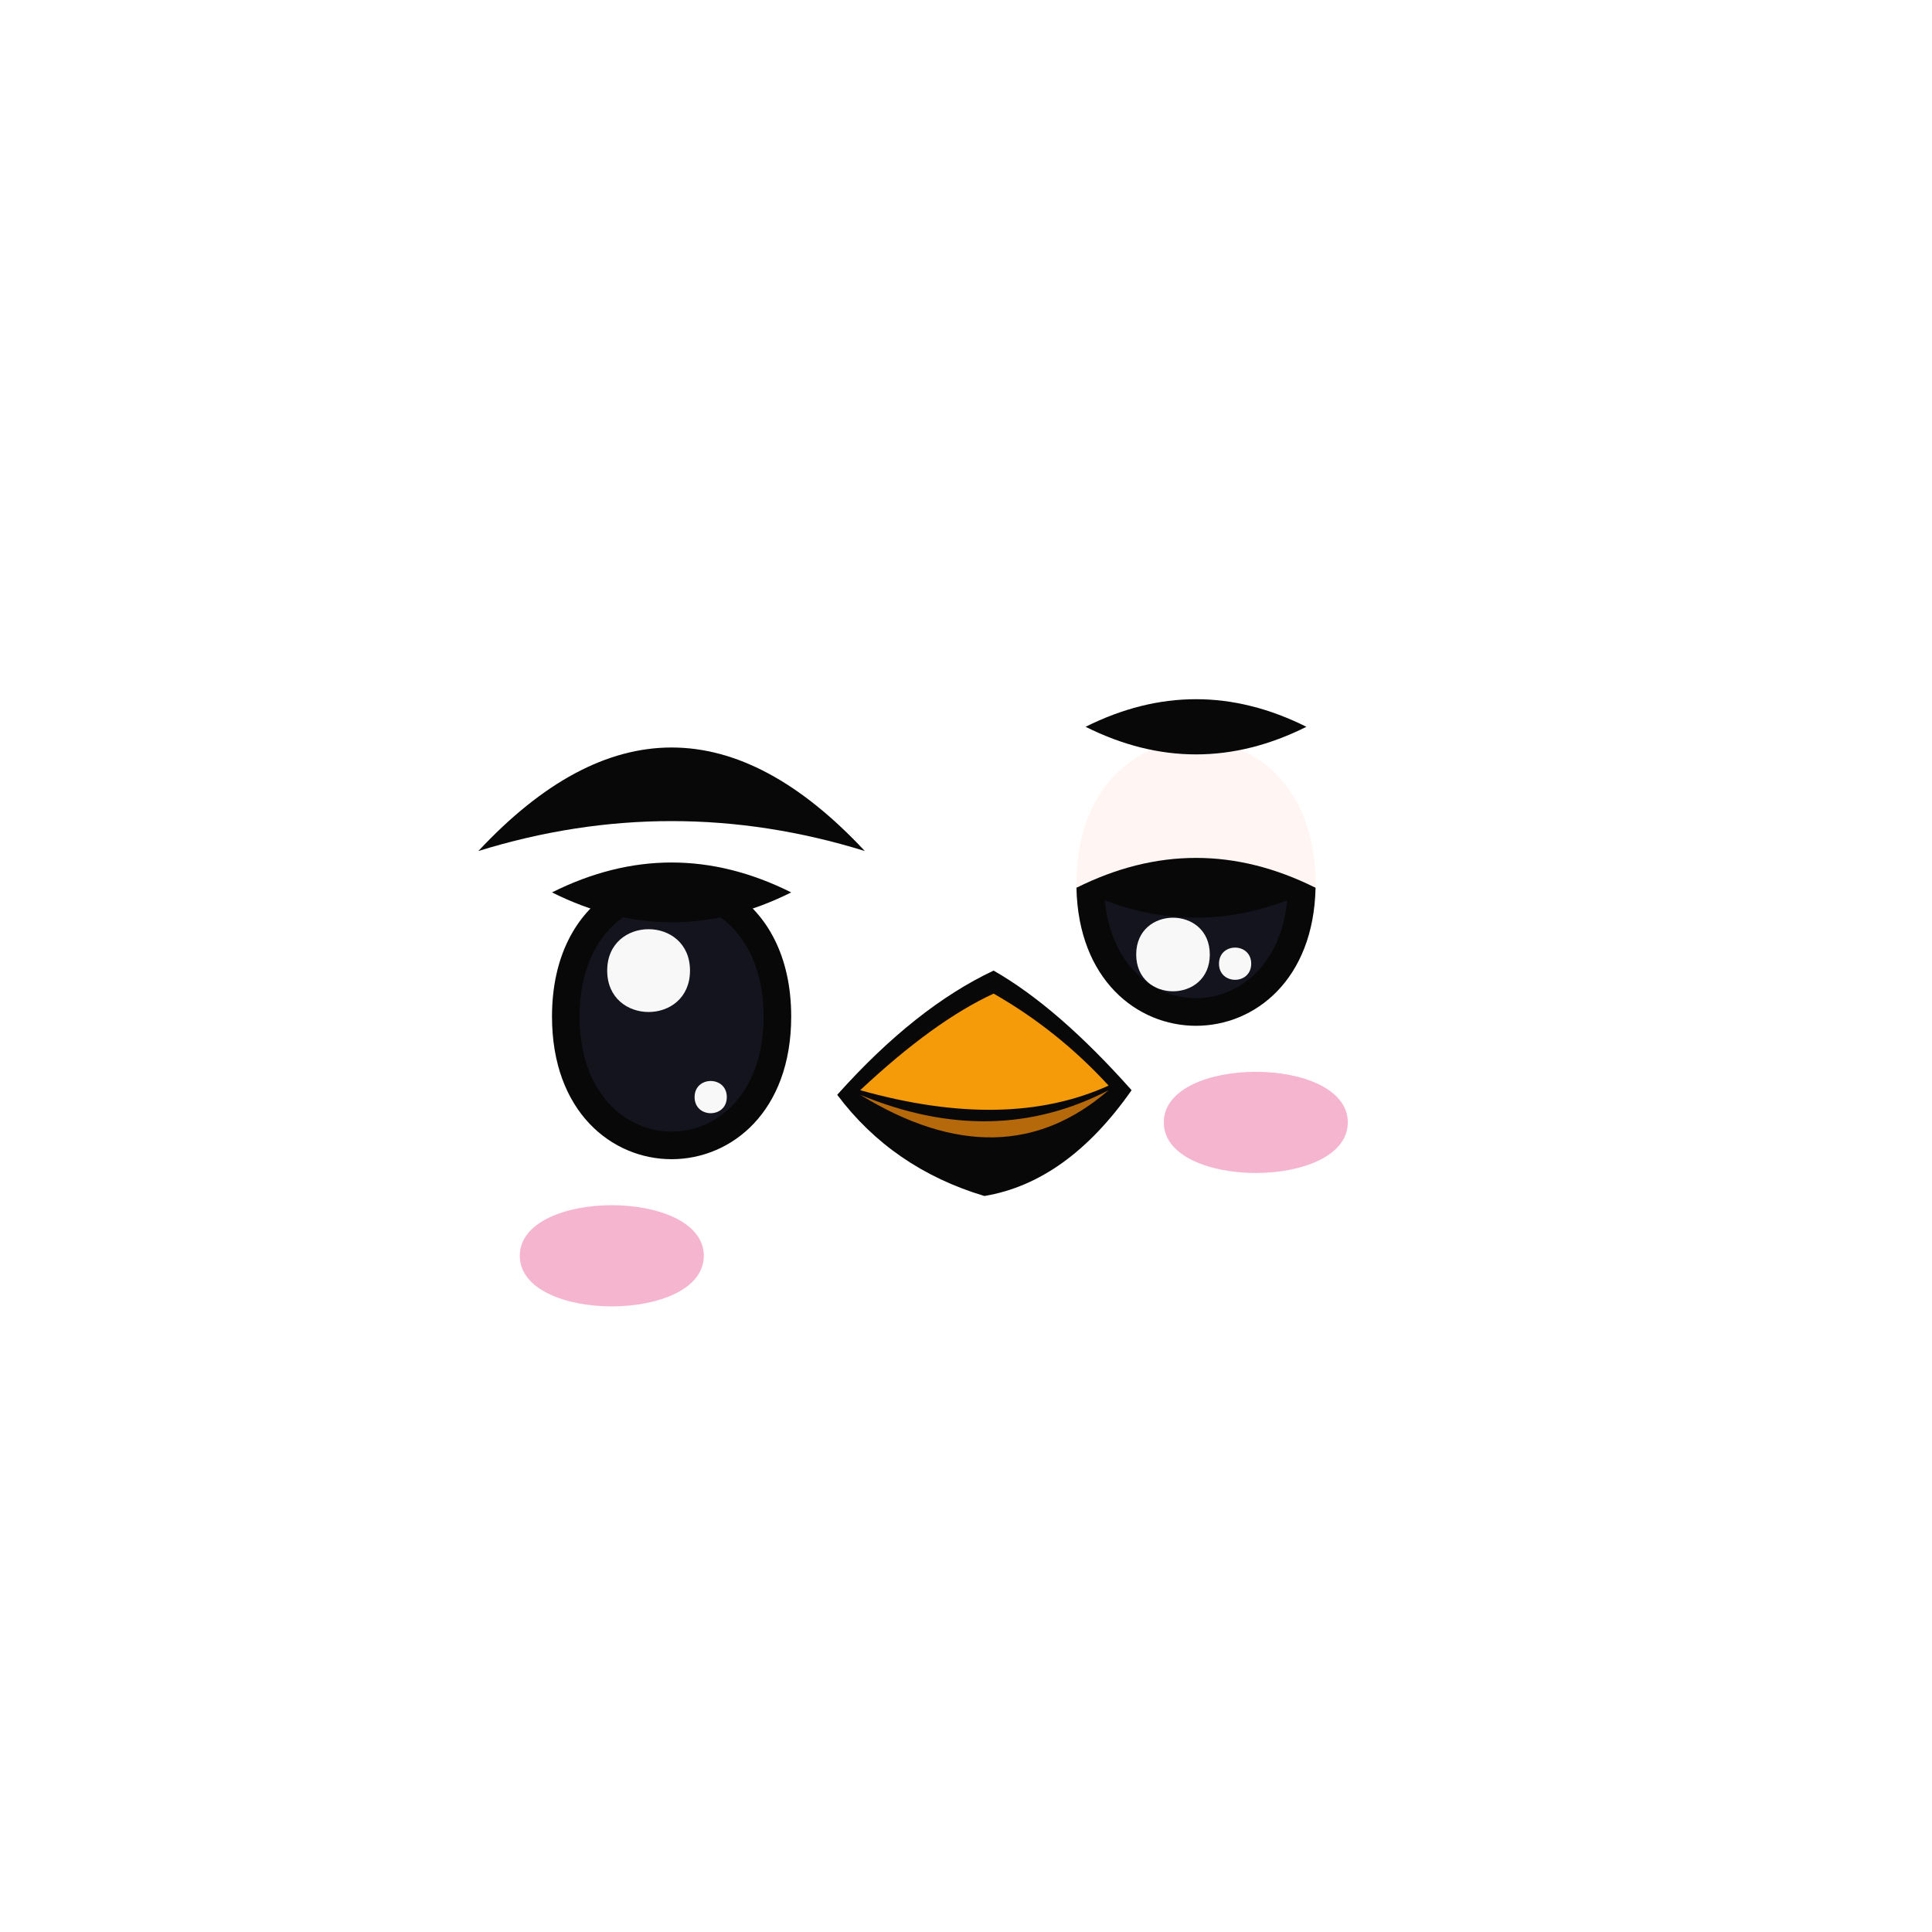
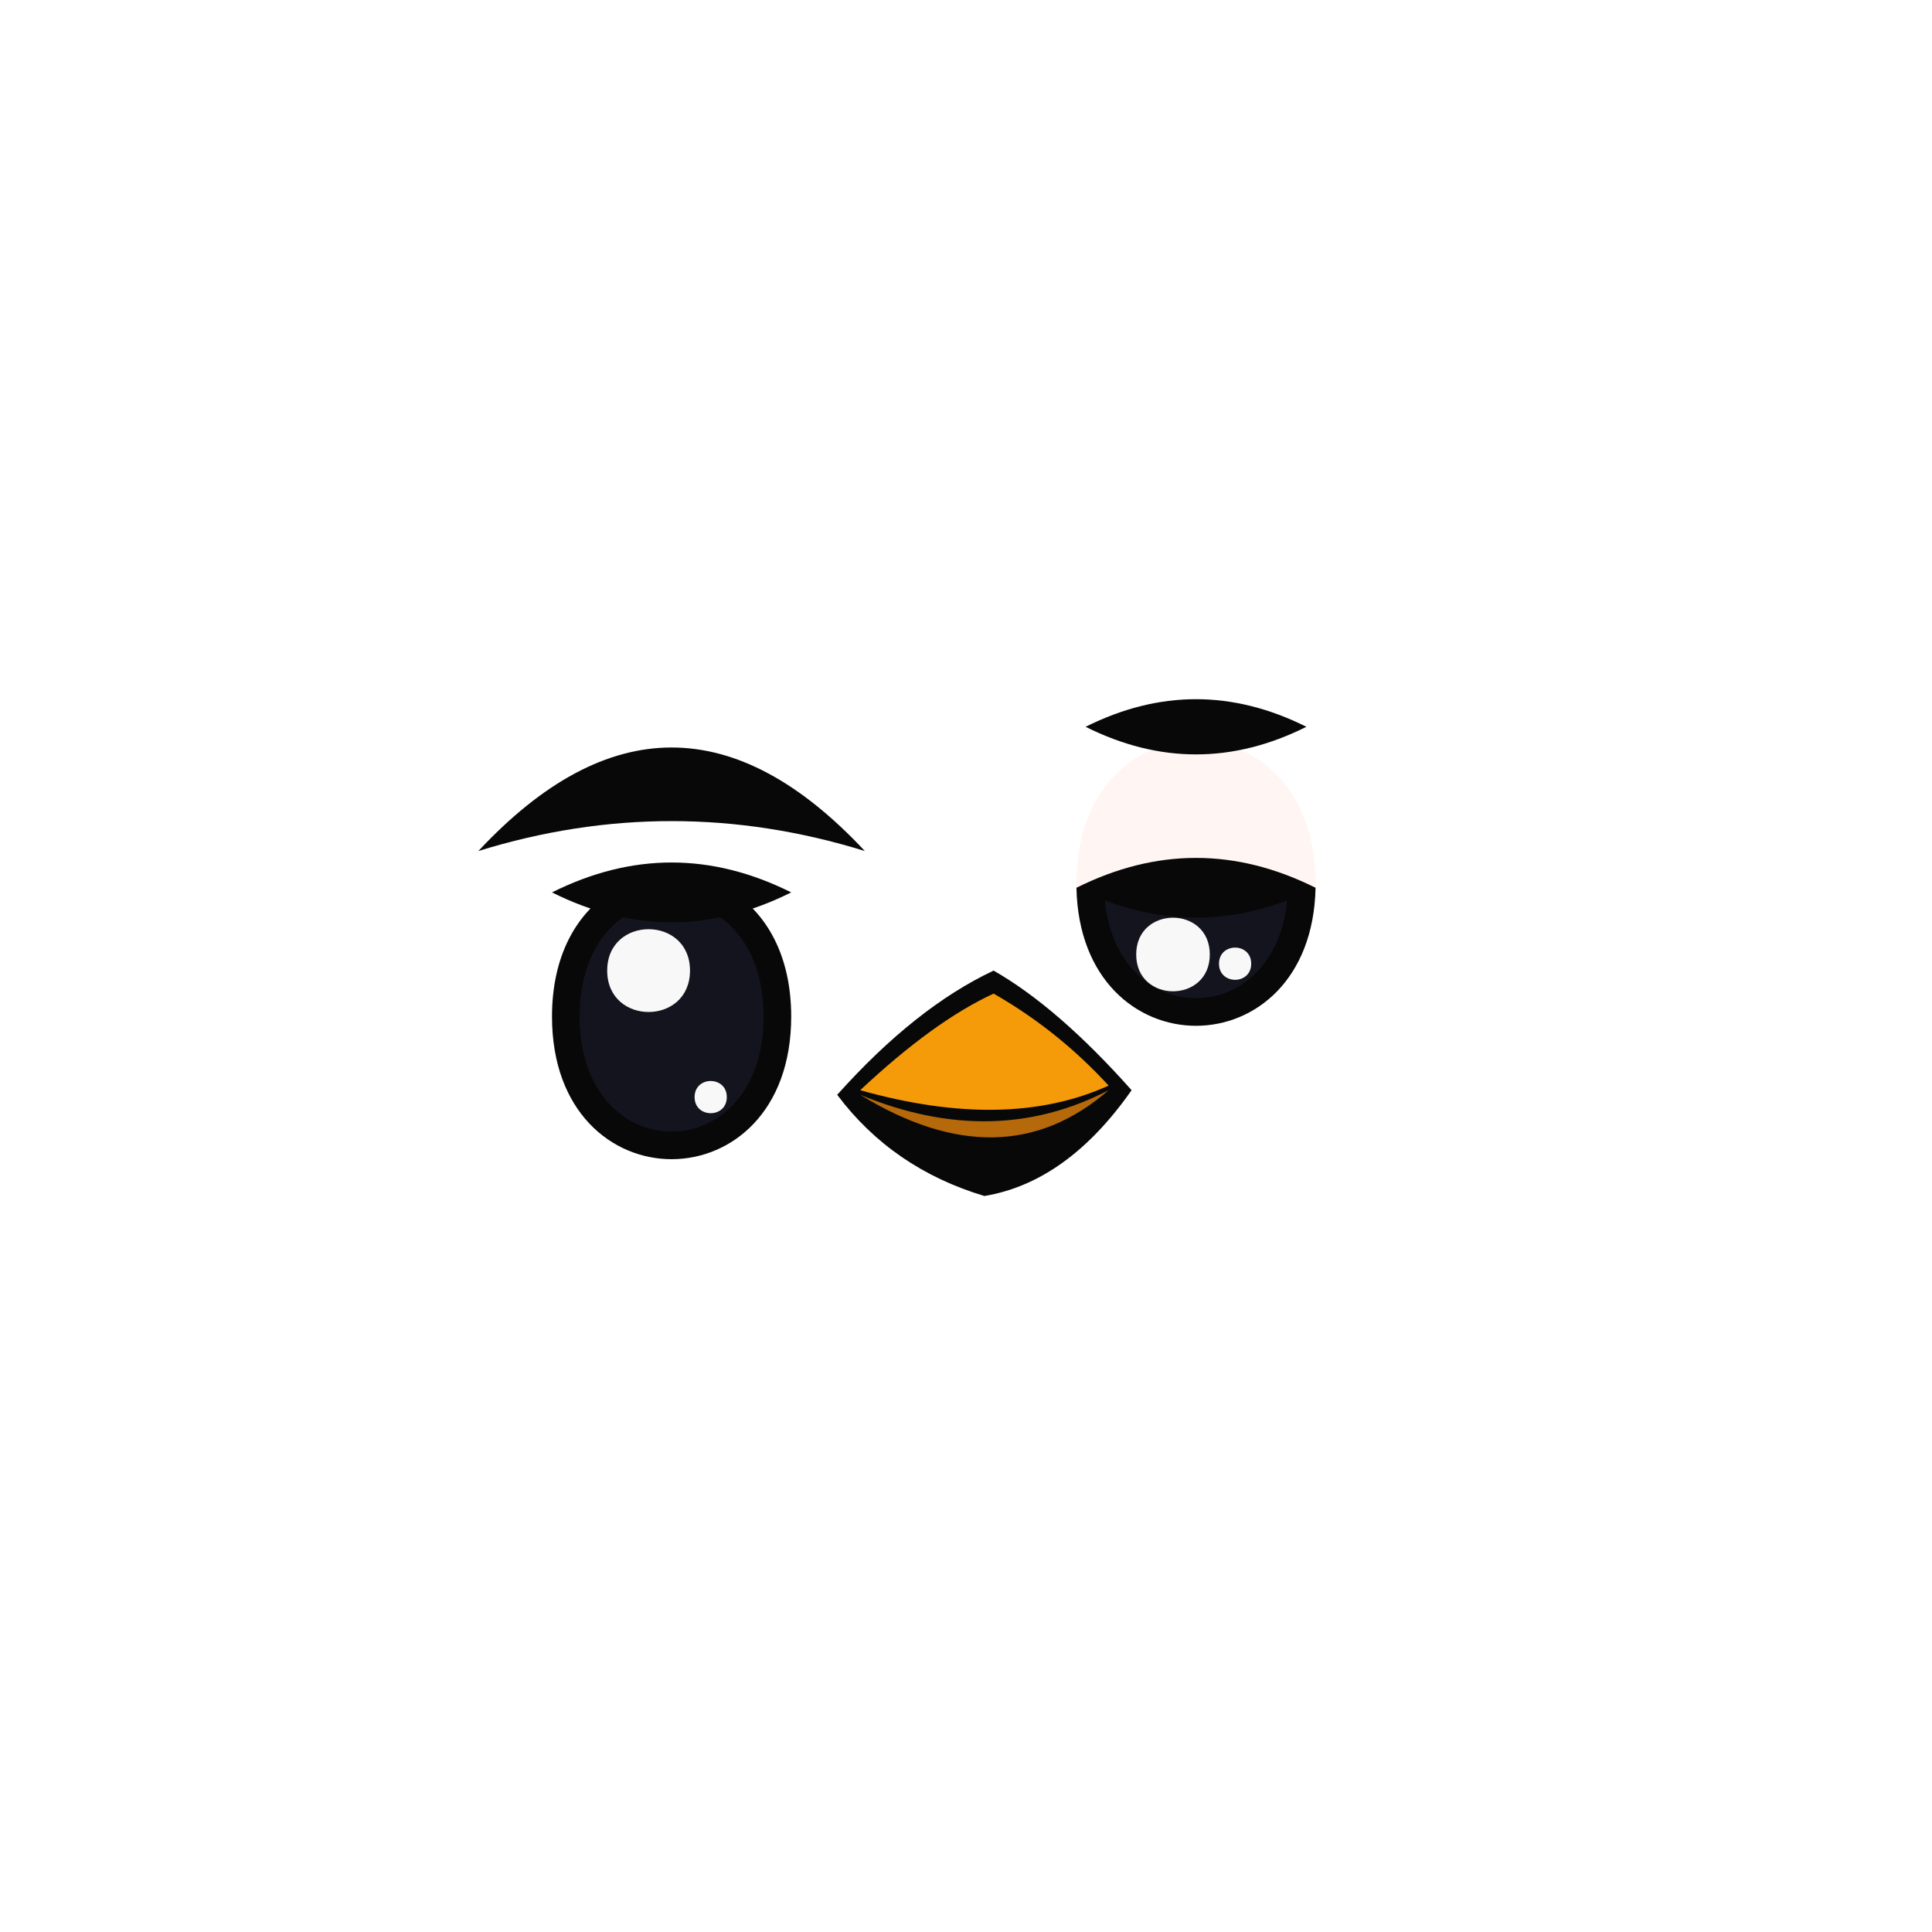
<svg xmlns="http://www.w3.org/2000/svg" viewBox="0 0 420 420">
  <g class="sthings-face" data-face="skeptical">
-     <g data-pip-part="cheeks">
-       <path fill="#f5b5ce" fill-rule="evenodd" d="M113 272.999C113 258.333 153 258.333 153 272.999C153 287.665 113 287.665 113 272.999Z" />
-       <path fill="#f5b5ce" fill-rule="evenodd" d="M253 243.999C253 229.333 293 229.333 293 243.999C293 258.666 253 258.666 253 243.999Z" />
-     </g>
    <path fill="#fff6f3" fill-rule="evenodd" d="M132.594 194C140.728 188.668 151.272 188.668 159.406 194H132.594Z" />
    <path fill="#080808" fill-rule="evenodd" d="M120 221C120 207.757 125.338 198.757 132.594 194H159.406C166.662 198.757 172 207.757 172 221C172 262.332 120 262.332 120 221Z" />
    <path fill="#14141f" fill-rule="evenodd" d="M126 221C126 187.667 166 187.667 166 221C166 254.333 126 254.333 126 221Z" />
    <path fill="#f8f8f8" fill-rule="evenodd" d="M132 211C132 199 150 199 150 211C150 223 132 223 132 211Z" />
    <path fill="#f8f8f8" fill-rule="evenodd" d="M151 238.5C151 233.833 158 233.833 158 238.5C158 243.167 151 243.167 151 238.5Z" />
    <path fill="#080808" fill-rule="evenodd" d="M120 194Q146 181 172 194Q146 207 120 194Z" />
    <path fill="#fff6f3" fill-rule="evenodd" d="M234 192C234 150.668 286 150.668 286 192C286 192.336 285.997 192.669 285.99 193H234.01C234.003 192.669 234 192.336 234 192Z" />
    <path fill="#080808" fill-rule="evenodd" d="M285.99 193C285.165 232.999 234.835 232.999 234.01 193H285.99Z" />
    <path fill="#14141f" fill-rule="evenodd" d="M279.988 193C279.204 224.999 240.796 224.999 240.012 193H279.988Z" />
    <path fill="#f8f8f8" fill-rule="evenodd" d="M247 207.5C247 196.834 263 196.834 263 207.5C263 218.166 247 218.166 247 207.5Z" />
    <path fill="#f8f8f8" fill-rule="evenodd" d="M265 209.5C265 204.833 272 204.833 272 209.5C272 214.167 265 214.167 265 209.5Z" />
    <path fill="#080808" fill-rule="evenodd" d="M234 193Q260 180 286 193Q260 206 234 193Z" />
    <path fill="#080808" fill-rule="evenodd" d="M104 185Q146 140 188 185Q146 172 104 185Z" />
    <path fill="#080808" fill-rule="evenodd" d="M236 158Q260 146 284 158Q260 170 236 158Z" />
    <g data-pip-part="beak">
      <path fill="#080808" fill-rule="evenodd" d="M182 238Q199 219 216 211Q230 219 246 237Q232 257 214 260Q194 254 182 238Z" />
      <path fill="#f59a08" fill-rule="evenodd" d="M187 237Q203 222 216 216Q230 224 241 236Q219 246 187 237Z" />
      <path fill="#b5690b" fill-rule="evenodd" d="M187 238Q216 250 241 237Q218 257 187 238Z" />
    </g>
  </g>
</svg>
